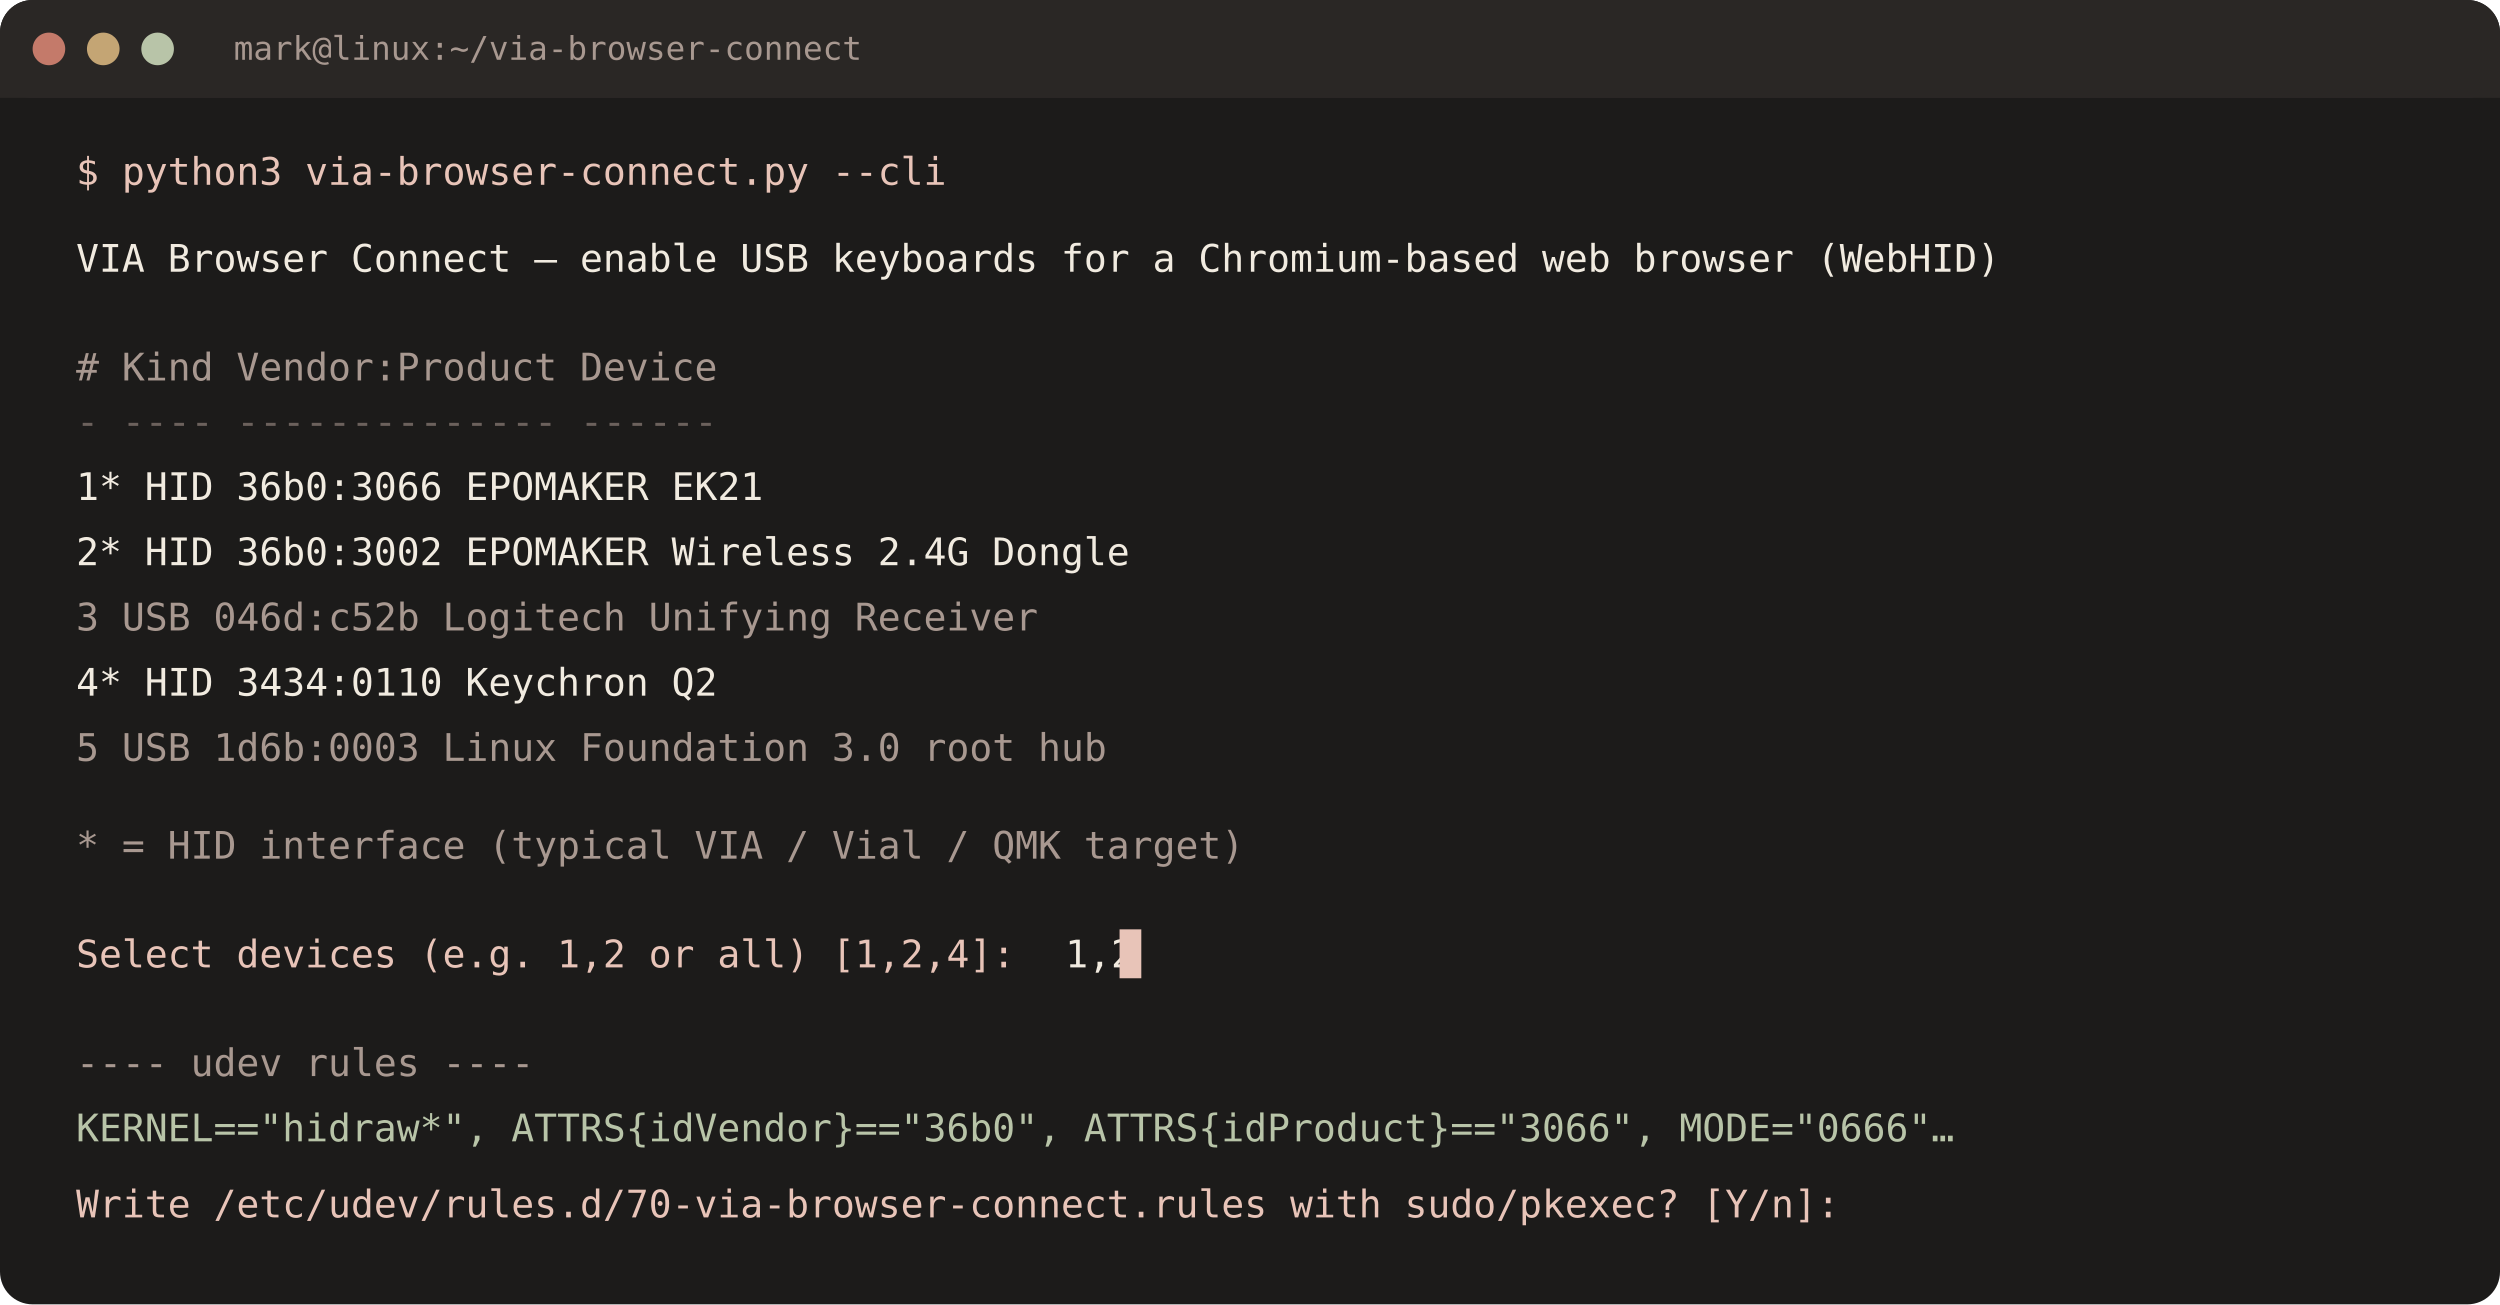
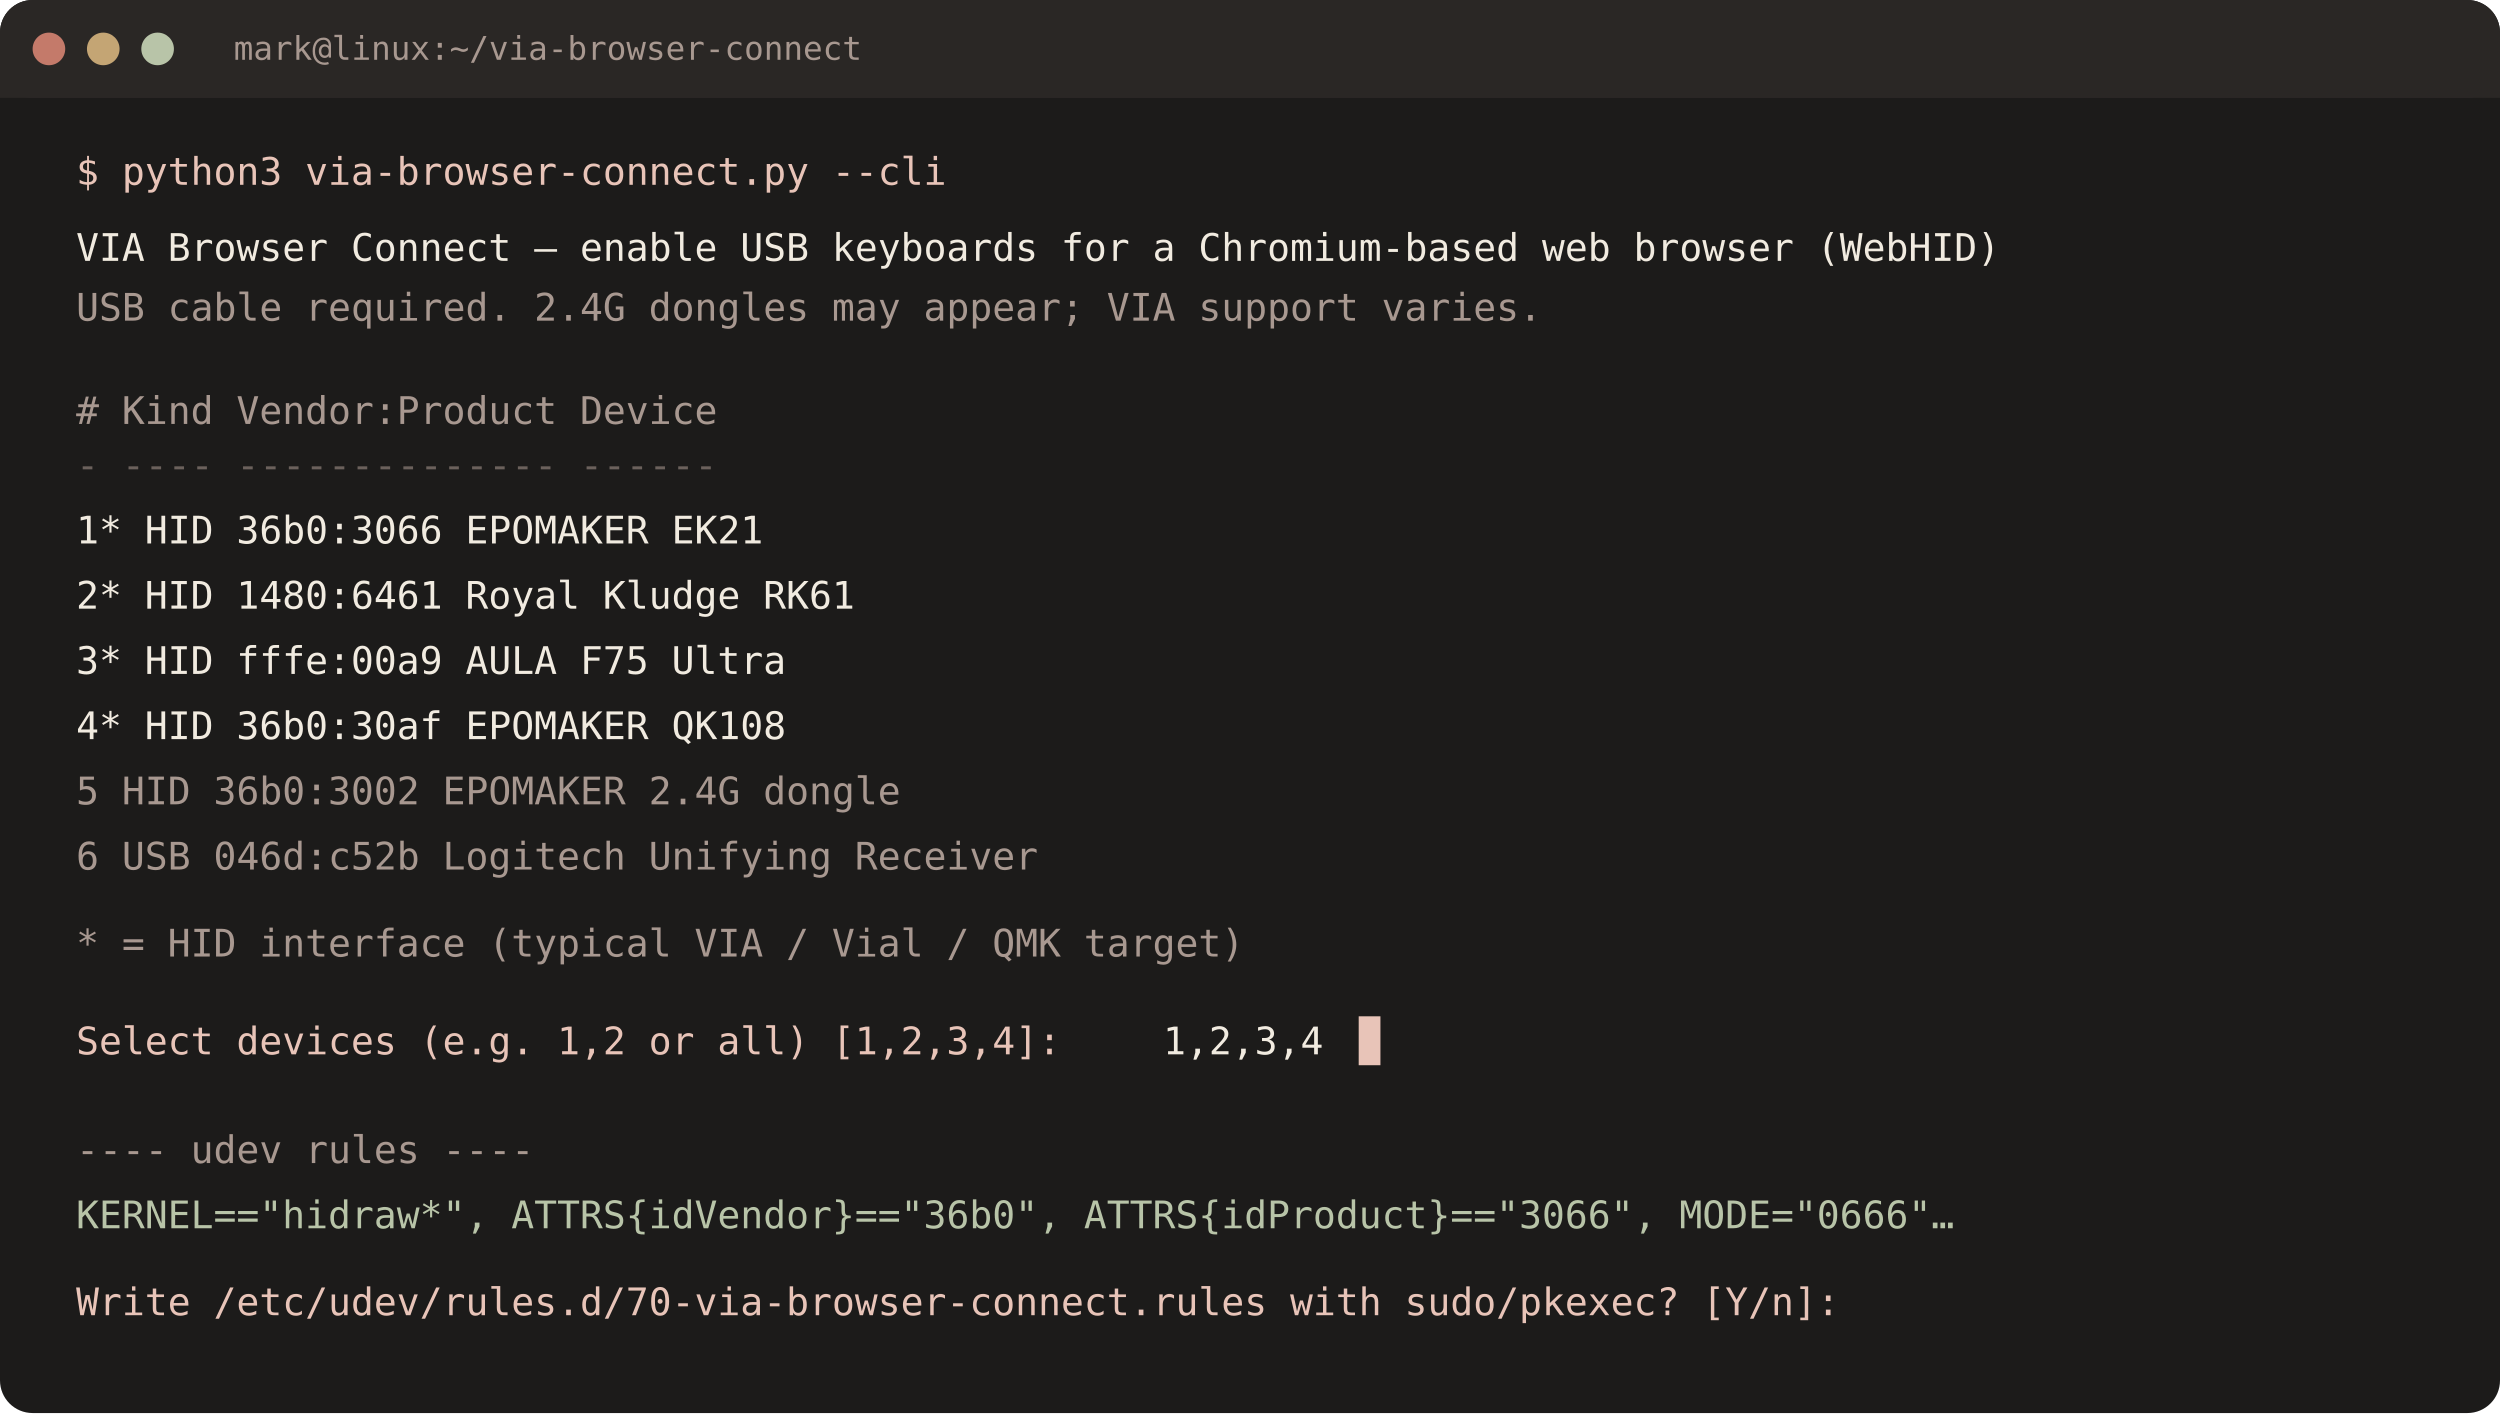
- <svg xmlns="http://www.w3.org/2000/svg" viewBox="0 0 920 480" width="920" height="480">
-   <rect width="920" height="480" rx="12" fill="#1c1b1a" />
+ <svg xmlns="http://www.w3.org/2000/svg" viewBox="0 0 920 520" width="920" height="520">
+   <rect width="920" height="520" rx="12" fill="#1c1b1a" />
  <rect x="0" y="0" width="920" height="36" rx="12" fill="#2a2725" />
  <rect x="0" y="24" width="920" height="12" fill="#2a2725" />
  <circle cx="18" cy="18" r="6" fill="#c47a6a" />
  <circle cx="38" cy="18" r="6" fill="#c4a574" />
  <circle cx="58" cy="18" r="6" fill="#b8c4a8" />
  <text x="86" y="22" fill="#a89890" font-family="IBM Plex Mono, ui-monospace, monospace" font-size="12">mark@linux:~/via-browser-connect</text>
  <g font-family="IBM Plex Mono, ui-monospace, monospace" font-size="14">
    <text x="28" y="68" fill="#e8c4b8">$ python3 via-browser-connect.py --cli</text>
-     <text x="28" y="100" fill="#f1ebe0">VIA Browser Connect — enable USB keyboards for a Chromium-based web browser (WebHID)</text>
-     <text x="28" y="140" fill="#a89890">  #  Kind  Vendor:Product  Device</text>
-     <text x="28" y="160" fill="#6b615c">  -  ----  --------------  ------</text>
-     <text x="28" y="184" fill="#f1ebe0">  1* HID   36b0:3066       EPOMAKER EK21</text>
-     <text x="28" y="208" fill="#f1ebe0">  2* HID   36b0:3002       EPOMAKER Wireless 2.4G Dongle</text>
-     <text x="28" y="232" fill="#a89890">  3  USB   046d:c52b       Logitech Unifying Receiver</text>
-     <text x="28" y="256" fill="#f1ebe0">  4* HID   3434:0110       Keychron Q2</text>
-     <text x="28" y="280" fill="#a89890">  5  USB   1d6b:0003       Linux Foundation 3.0 root hub</text>
-     <text x="28" y="316" fill="#a89890">  * = HID interface (typical VIA / Vial / QMK target)</text>
-     <text x="28" y="356" fill="#e8c4b8">Select devices (e.g. 1,2 or all) [1,2,4]:</text>
-     <text x="392" y="356" fill="#f1ebe0">1,2</text>
-     <rect x="412" y="342" width="8" height="18" fill="#e8c4b8" />
-     <text x="28" y="396" fill="#a89890">---- udev rules ----</text>
-     <text x="28" y="420" fill="#b8c4a8">KERNEL=="hidraw*", ATTRS{idVendor}=="36b0", ATTRS{idProduct}=="3066", MODE="0666"…</text>
-     <text x="28" y="448" fill="#e8c4b8">Write /etc/udev/rules.d/70-via-browser-connect.rules with sudo/pkexec? [Y/n]:</text>
+     <text x="28" y="96" fill="#f1ebe0">VIA Browser Connect — enable USB keyboards for a Chromium-based web browser (WebHID)</text>
+     <text x="28" y="118" fill="#a89890">USB cable required. 2.4G dongles may appear; VIA support varies.</text>
+     <text x="28" y="156" fill="#a89890">  #  Kind  Vendor:Product  Device</text>
+     <text x="28" y="176" fill="#6b615c">  -  ----  --------------  ------</text>
+     <text x="28" y="200" fill="#f1ebe0">  1* HID   36b0:3066       EPOMAKER EK21</text>
+     <text x="28" y="224" fill="#f1ebe0">  2* HID   1480:6461       Royal Kludge RK61</text>
+     <text x="28" y="248" fill="#f1ebe0">  3* HID   fffe:00a9       AULA F75 Ultra</text>
+     <text x="28" y="272" fill="#f1ebe0">  4* HID   36b0:30af       EPOMAKER QK108</text>
+     <text x="28" y="296" fill="#a89890">  5  HID   36b0:3002       EPOMAKER 2.4G dongle</text>
+     <text x="28" y="320" fill="#a89890">  6  USB   046d:c52b       Logitech Unifying Receiver</text>
+     <text x="28" y="352" fill="#a89890">  * = HID interface (typical VIA / Vial / QMK target)</text>
+     <text x="28" y="388" fill="#e8c4b8">Select devices (e.g. 1,2 or all) [1,2,3,4]:</text>
+     <text x="428" y="388" fill="#f1ebe0">1,2,3,4</text>
+     <rect x="500" y="374" width="8" height="18" fill="#e8c4b8" />
+     <text x="28" y="428" fill="#a89890">---- udev rules ----</text>
+     <text x="28" y="452" fill="#b8c4a8">KERNEL=="hidraw*", ATTRS{idVendor}=="36b0", ATTRS{idProduct}=="3066", MODE="0666"…</text>
+     <text x="28" y="484" fill="#e8c4b8">Write /etc/udev/rules.d/70-via-browser-connect.rules with sudo/pkexec? [Y/n]:</text>
  </g>
</svg>
